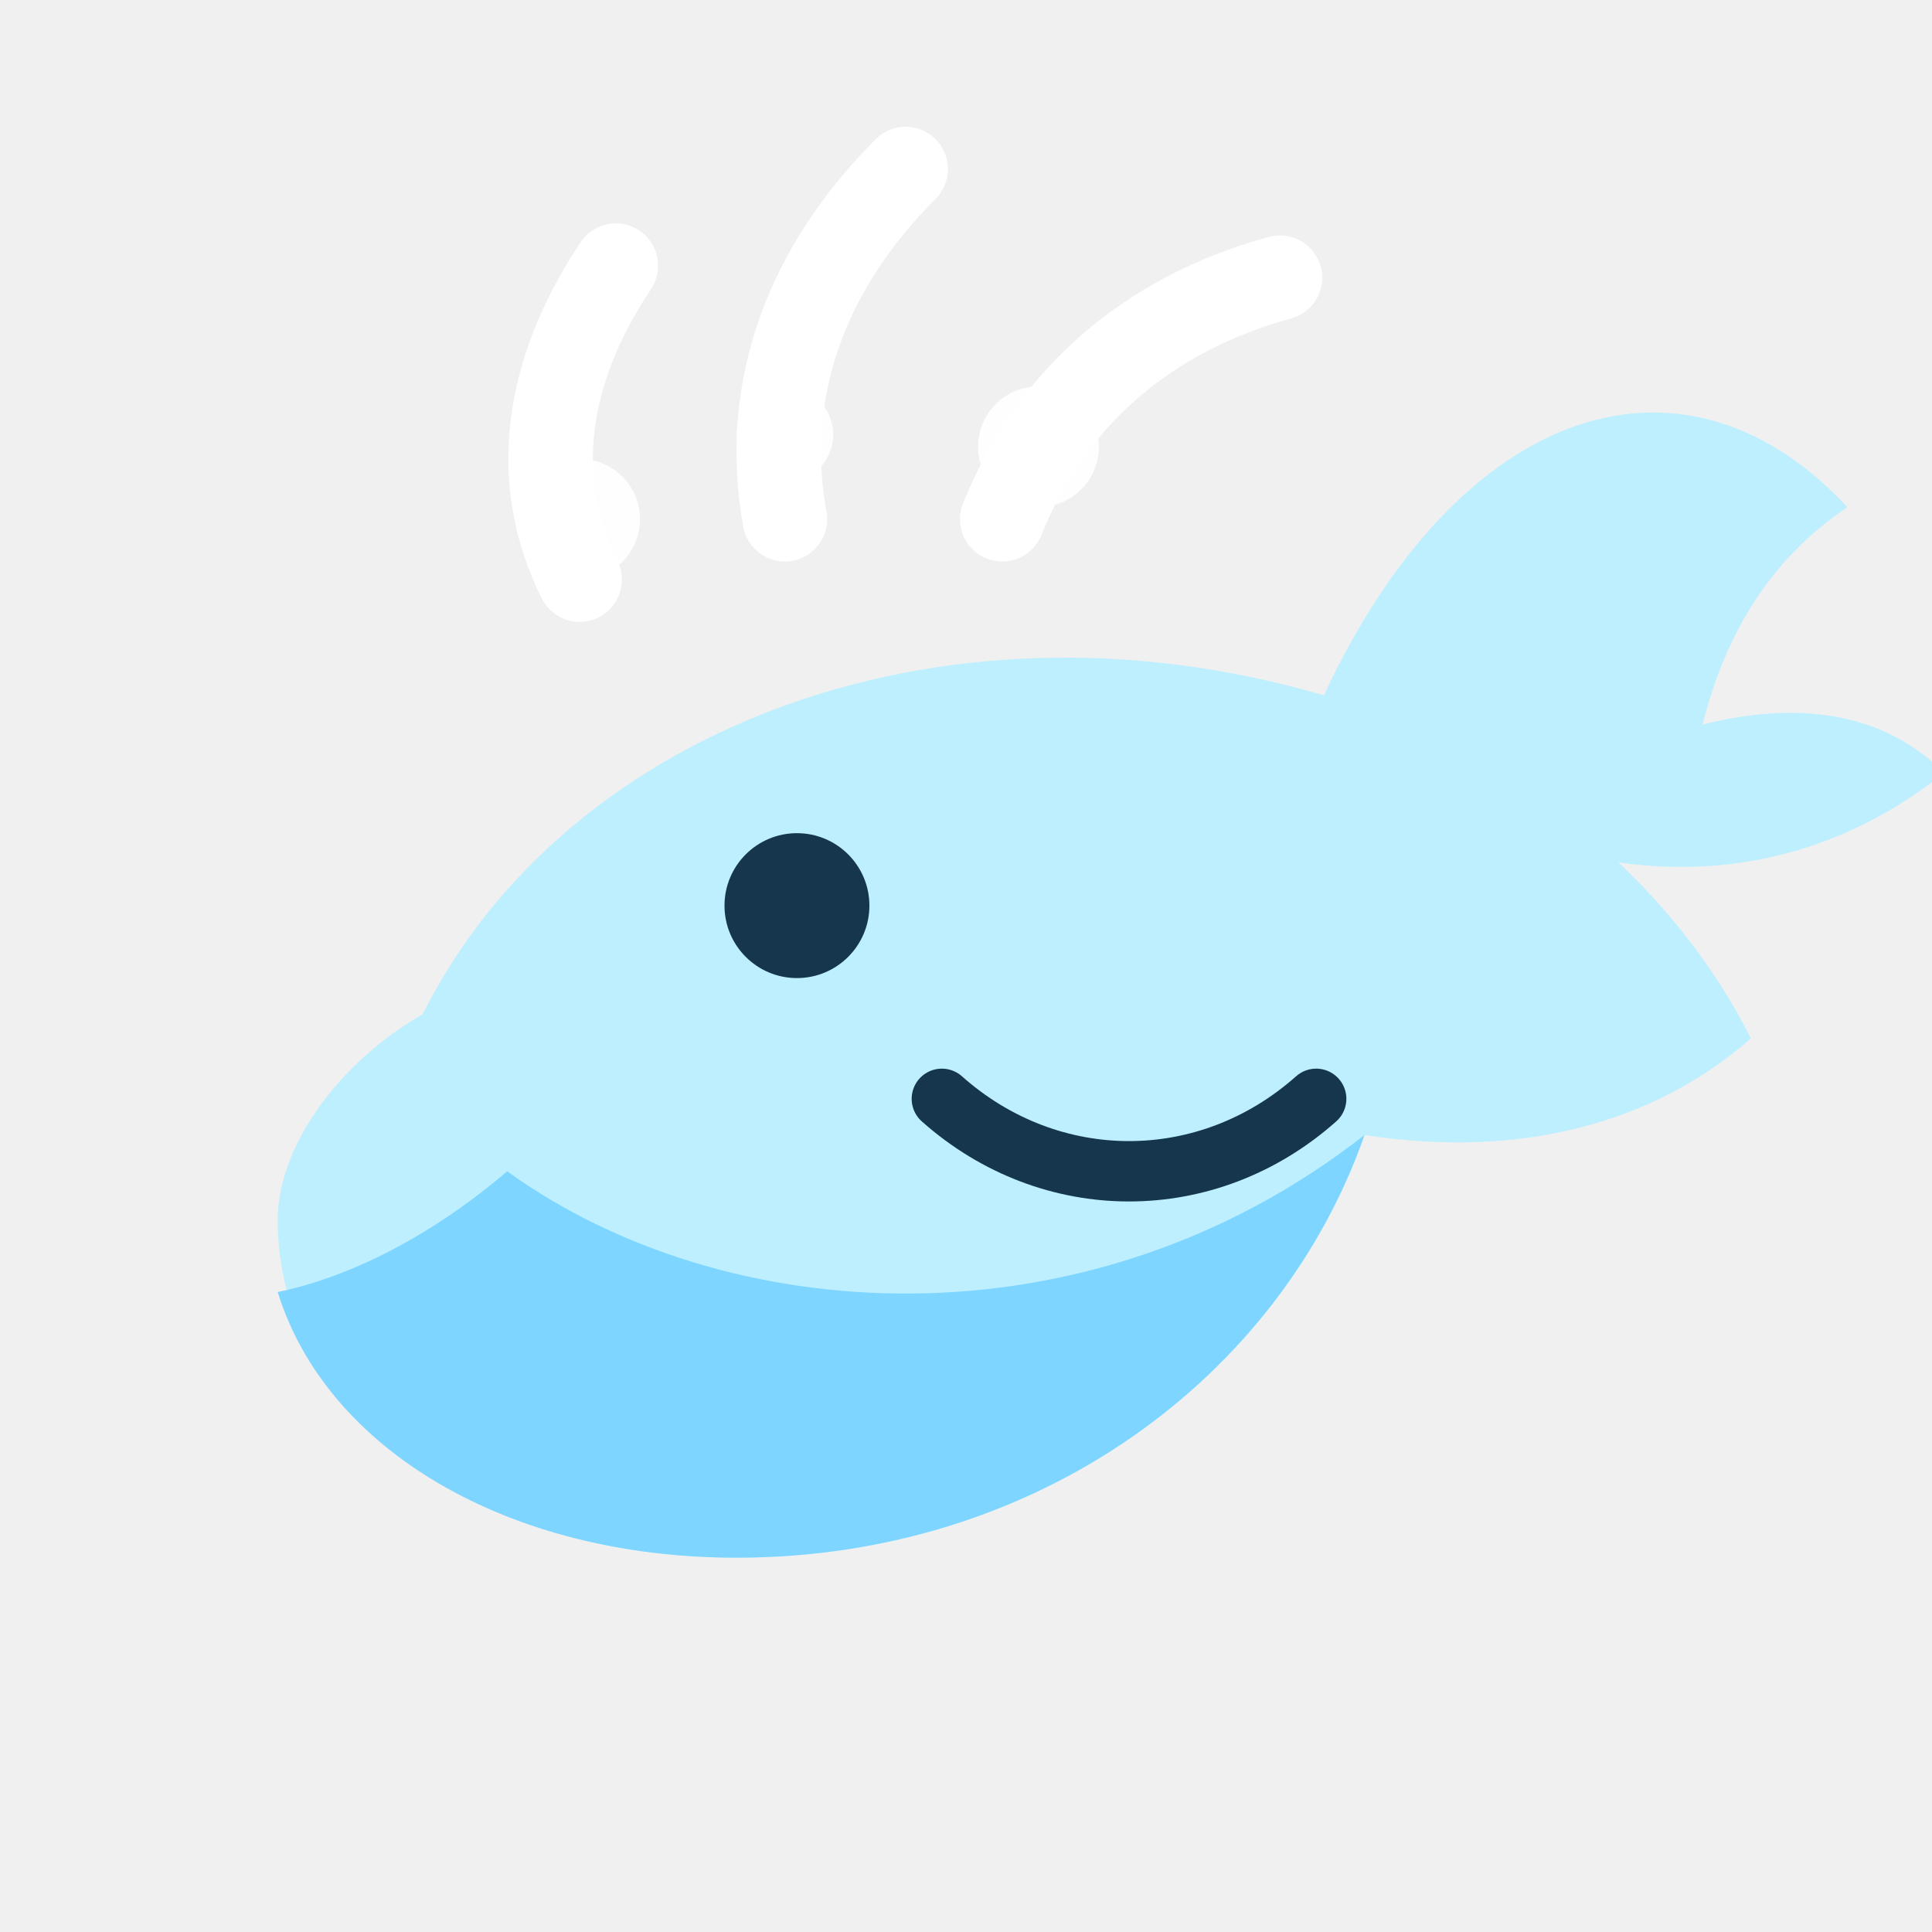
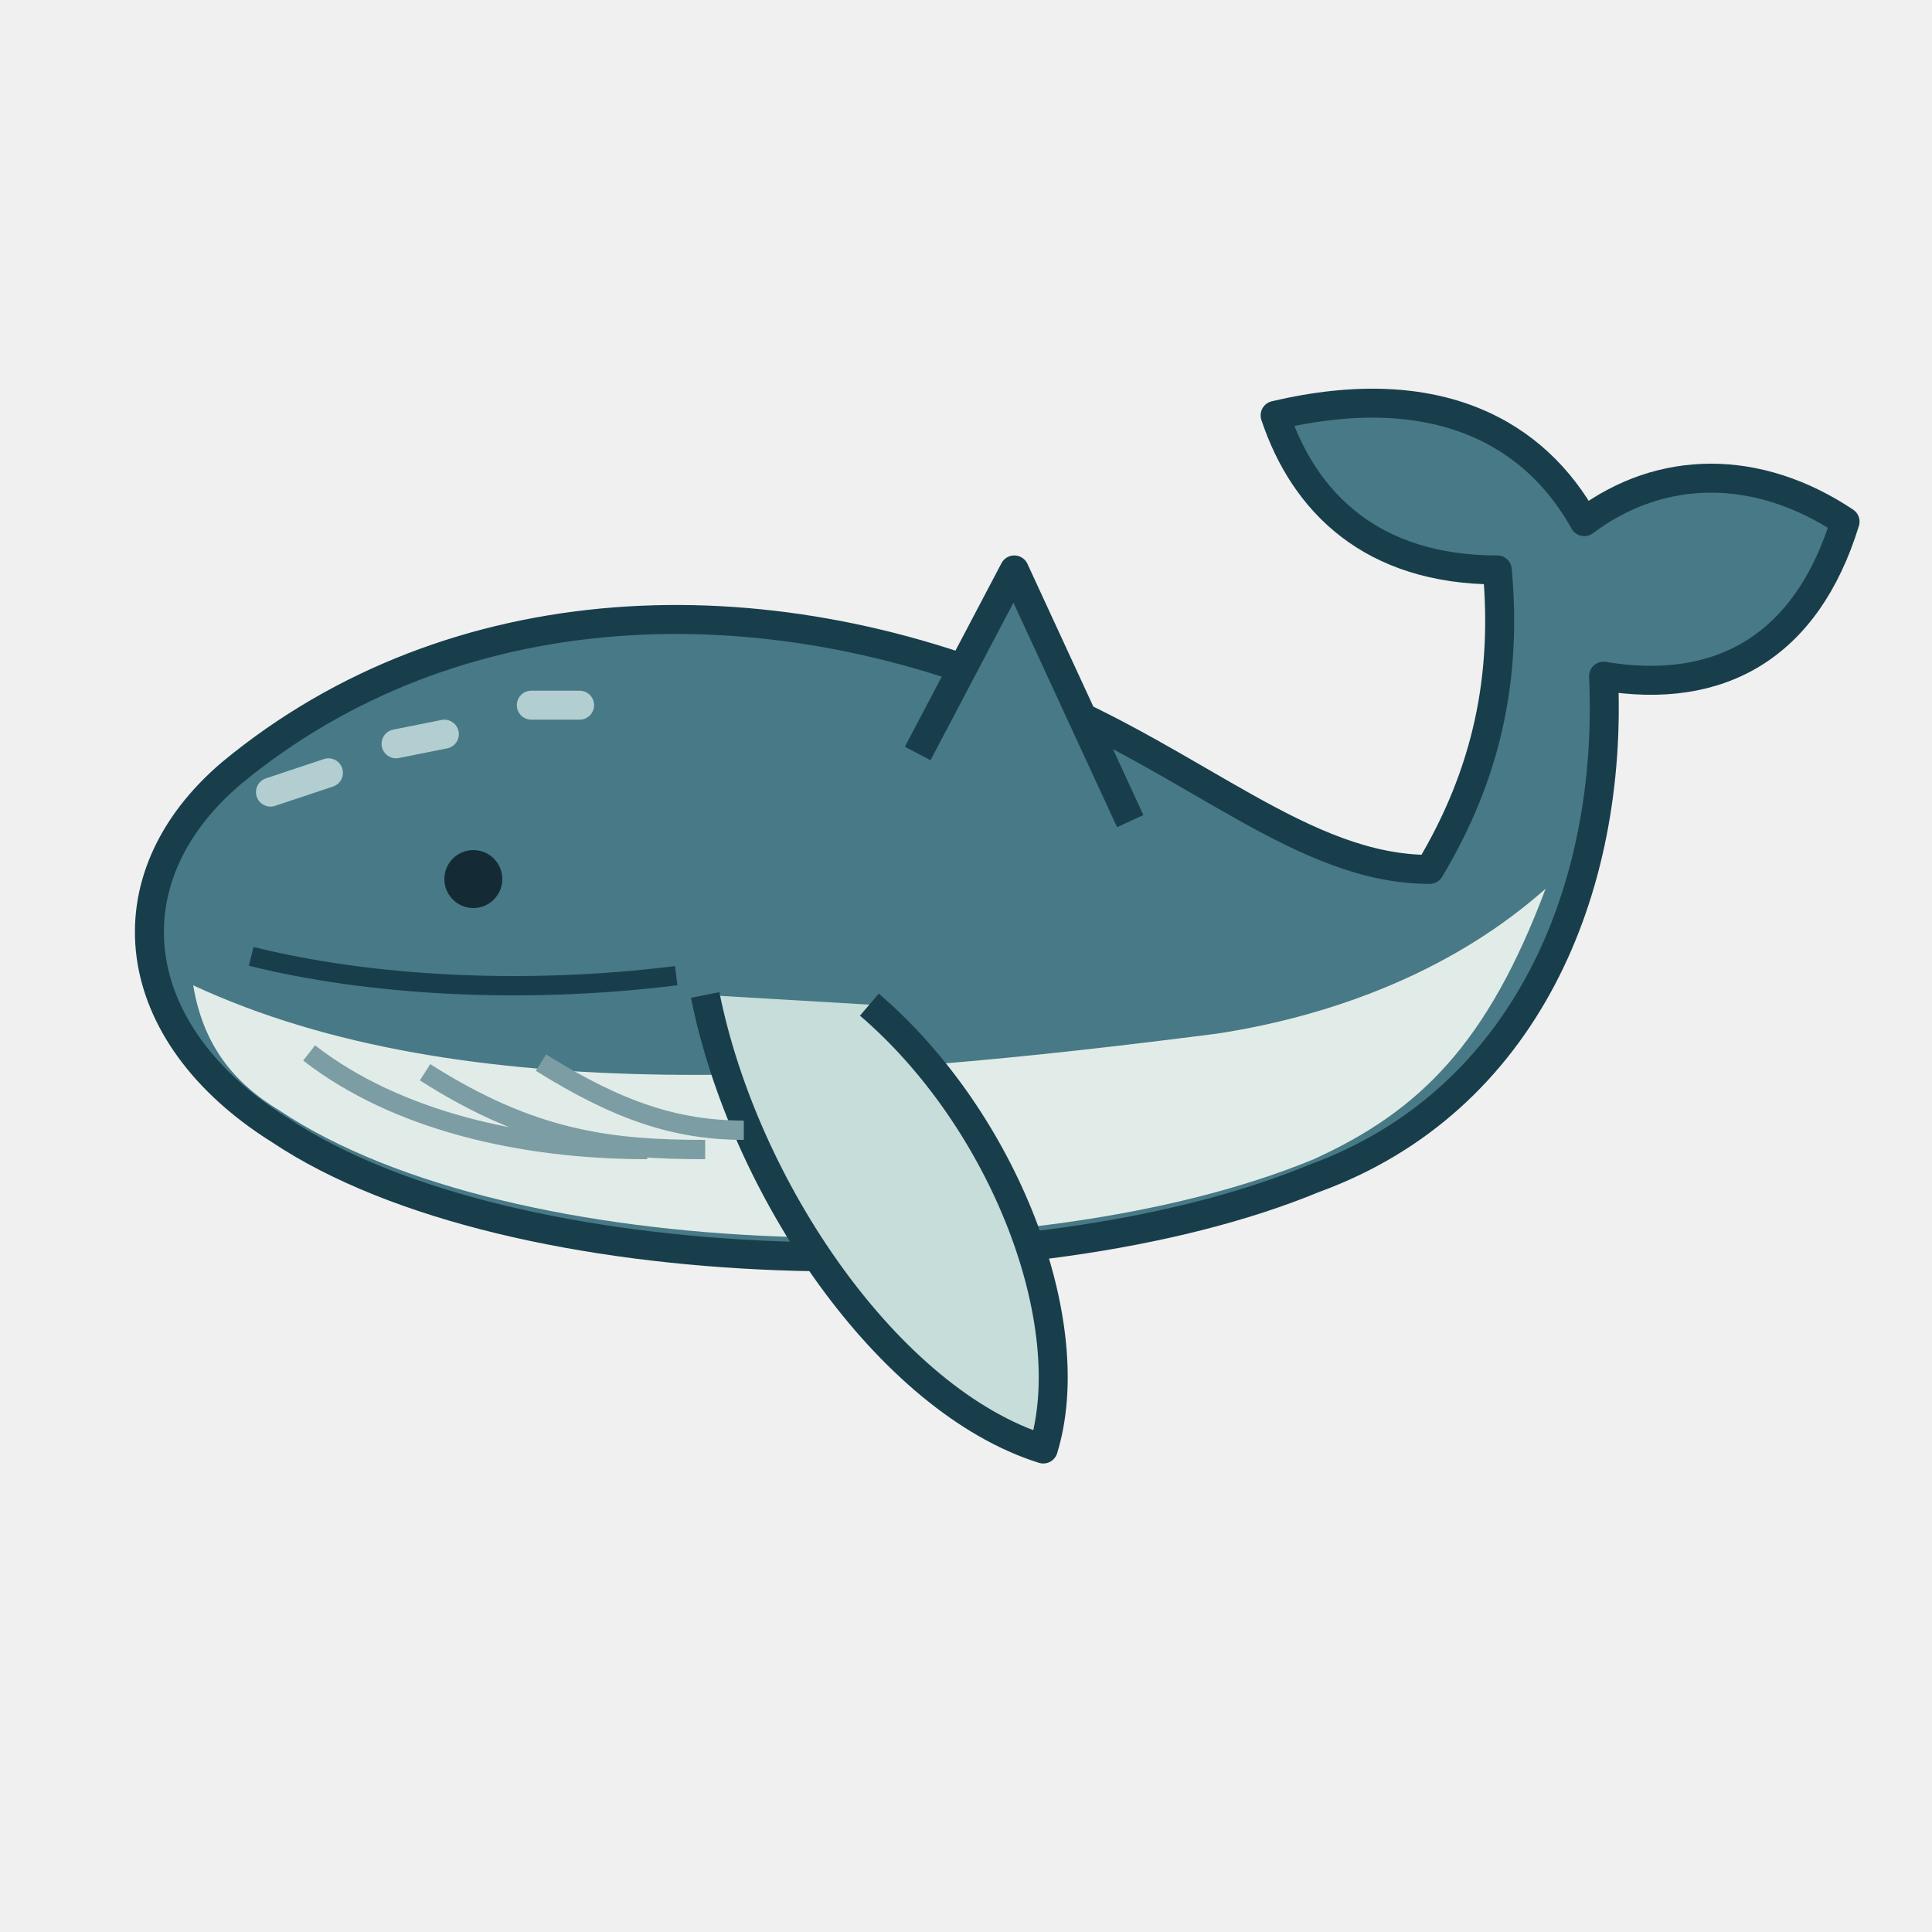
- <svg xmlns="http://www.w3.org/2000/svg" viewBox="0 0 160 160" role="img" aria-label="Whale">
-   <rect width="160" height="160" rx="32" fill="none" />
-   <path d="M35 84c12-24 44-36 76-26 16 5 28 16 34 28-8 7-19 10-32 8-7 20-27 35-52 35-22 0-38-12-38-28 0-6 5-13 12-17z" fill="#bdefff" />
-   <path d="M109 59c11-25 30-32 44-17-6 4-10 10-12 18 8-2 15-1 20 4-15 12-35 10-52-5z" fill="#bdefff" />
-   <path d="M42 97c18 13 48 15 71-3-7 20-27 35-52 35-19 0-34-9-38-22 5-1 12-4 19-10z" fill="#7ed5ff" />
-   <circle cx="66" cy="75" r="6" fill="#15364d" />
-   <path d="M78 91c9 8 22 8 31 0" fill="none" stroke="#15364d" stroke-width="5" stroke-linecap="round" />
-   <path d="M48 48c-4-8-3-17 3-26M65 43c-2-11 2-21 10-29M83 43c4-10 12-17 23-20" fill="none" stroke="#ffffff" stroke-width="7" stroke-linecap="round" />
-   <g fill="#ffffff" opacity=".92">
-     <circle cx="48" cy="43" r="5" />
-     <circle cx="65" cy="36" r="4" />
-     <circle cx="86" cy="37" r="5" />
+ <svg xmlns="http://www.w3.org/2000/svg" viewBox="0 0 200 200">
+   <g stroke="#183e4c" stroke-width="3" stroke-linejoin="round">
+     <path d="M24 80c23-19 55-20 83-8 17 7 28 18 41 18 6-10 8-20 7-31-13 0-20-7-23-16 17-4 27 2 32 11 8-6 18-6 27 0-4 13-13 18-25 16 1 22-8 44-30 52-29 12-83 11-107-5-16-10-18-26-5-37Z" fill="#487986" />
+     <path d="M20 102c28 13 67 10 106 5 13-2 25-7 34-15-6 16-13 23-24 28-29 12-83 11-107-5-5-3-8-7-9-13Z" fill="#e1ece8" stroke="none" />
+     <path d="M95 78l10-19 12 26" fill="#487986" />
+     <path d="M73 103c4 20 19 42 35 47 4-13-4-34-18-46" fill="#c6ddd9" />
+     <path d="M26 99c12 3 28 4 44 2" fill="none" stroke-width="2" />
+     <path d="M32 109c9 7 22 10 35 10m-23-8c11 7 19 8 29 8m-17-9c8 5 14 7 21 7" fill="none" stroke="#7c9da4" stroke-width="2" />
+     <circle cx="49" cy="91" r="3" fill="#142b35" stroke="none" />
+     <path d="M28 82l6-2m7-3 5-1m9-3h5" stroke="#b2ced1" stroke-width="3" stroke-linecap="round" />
  </g>
</svg>
